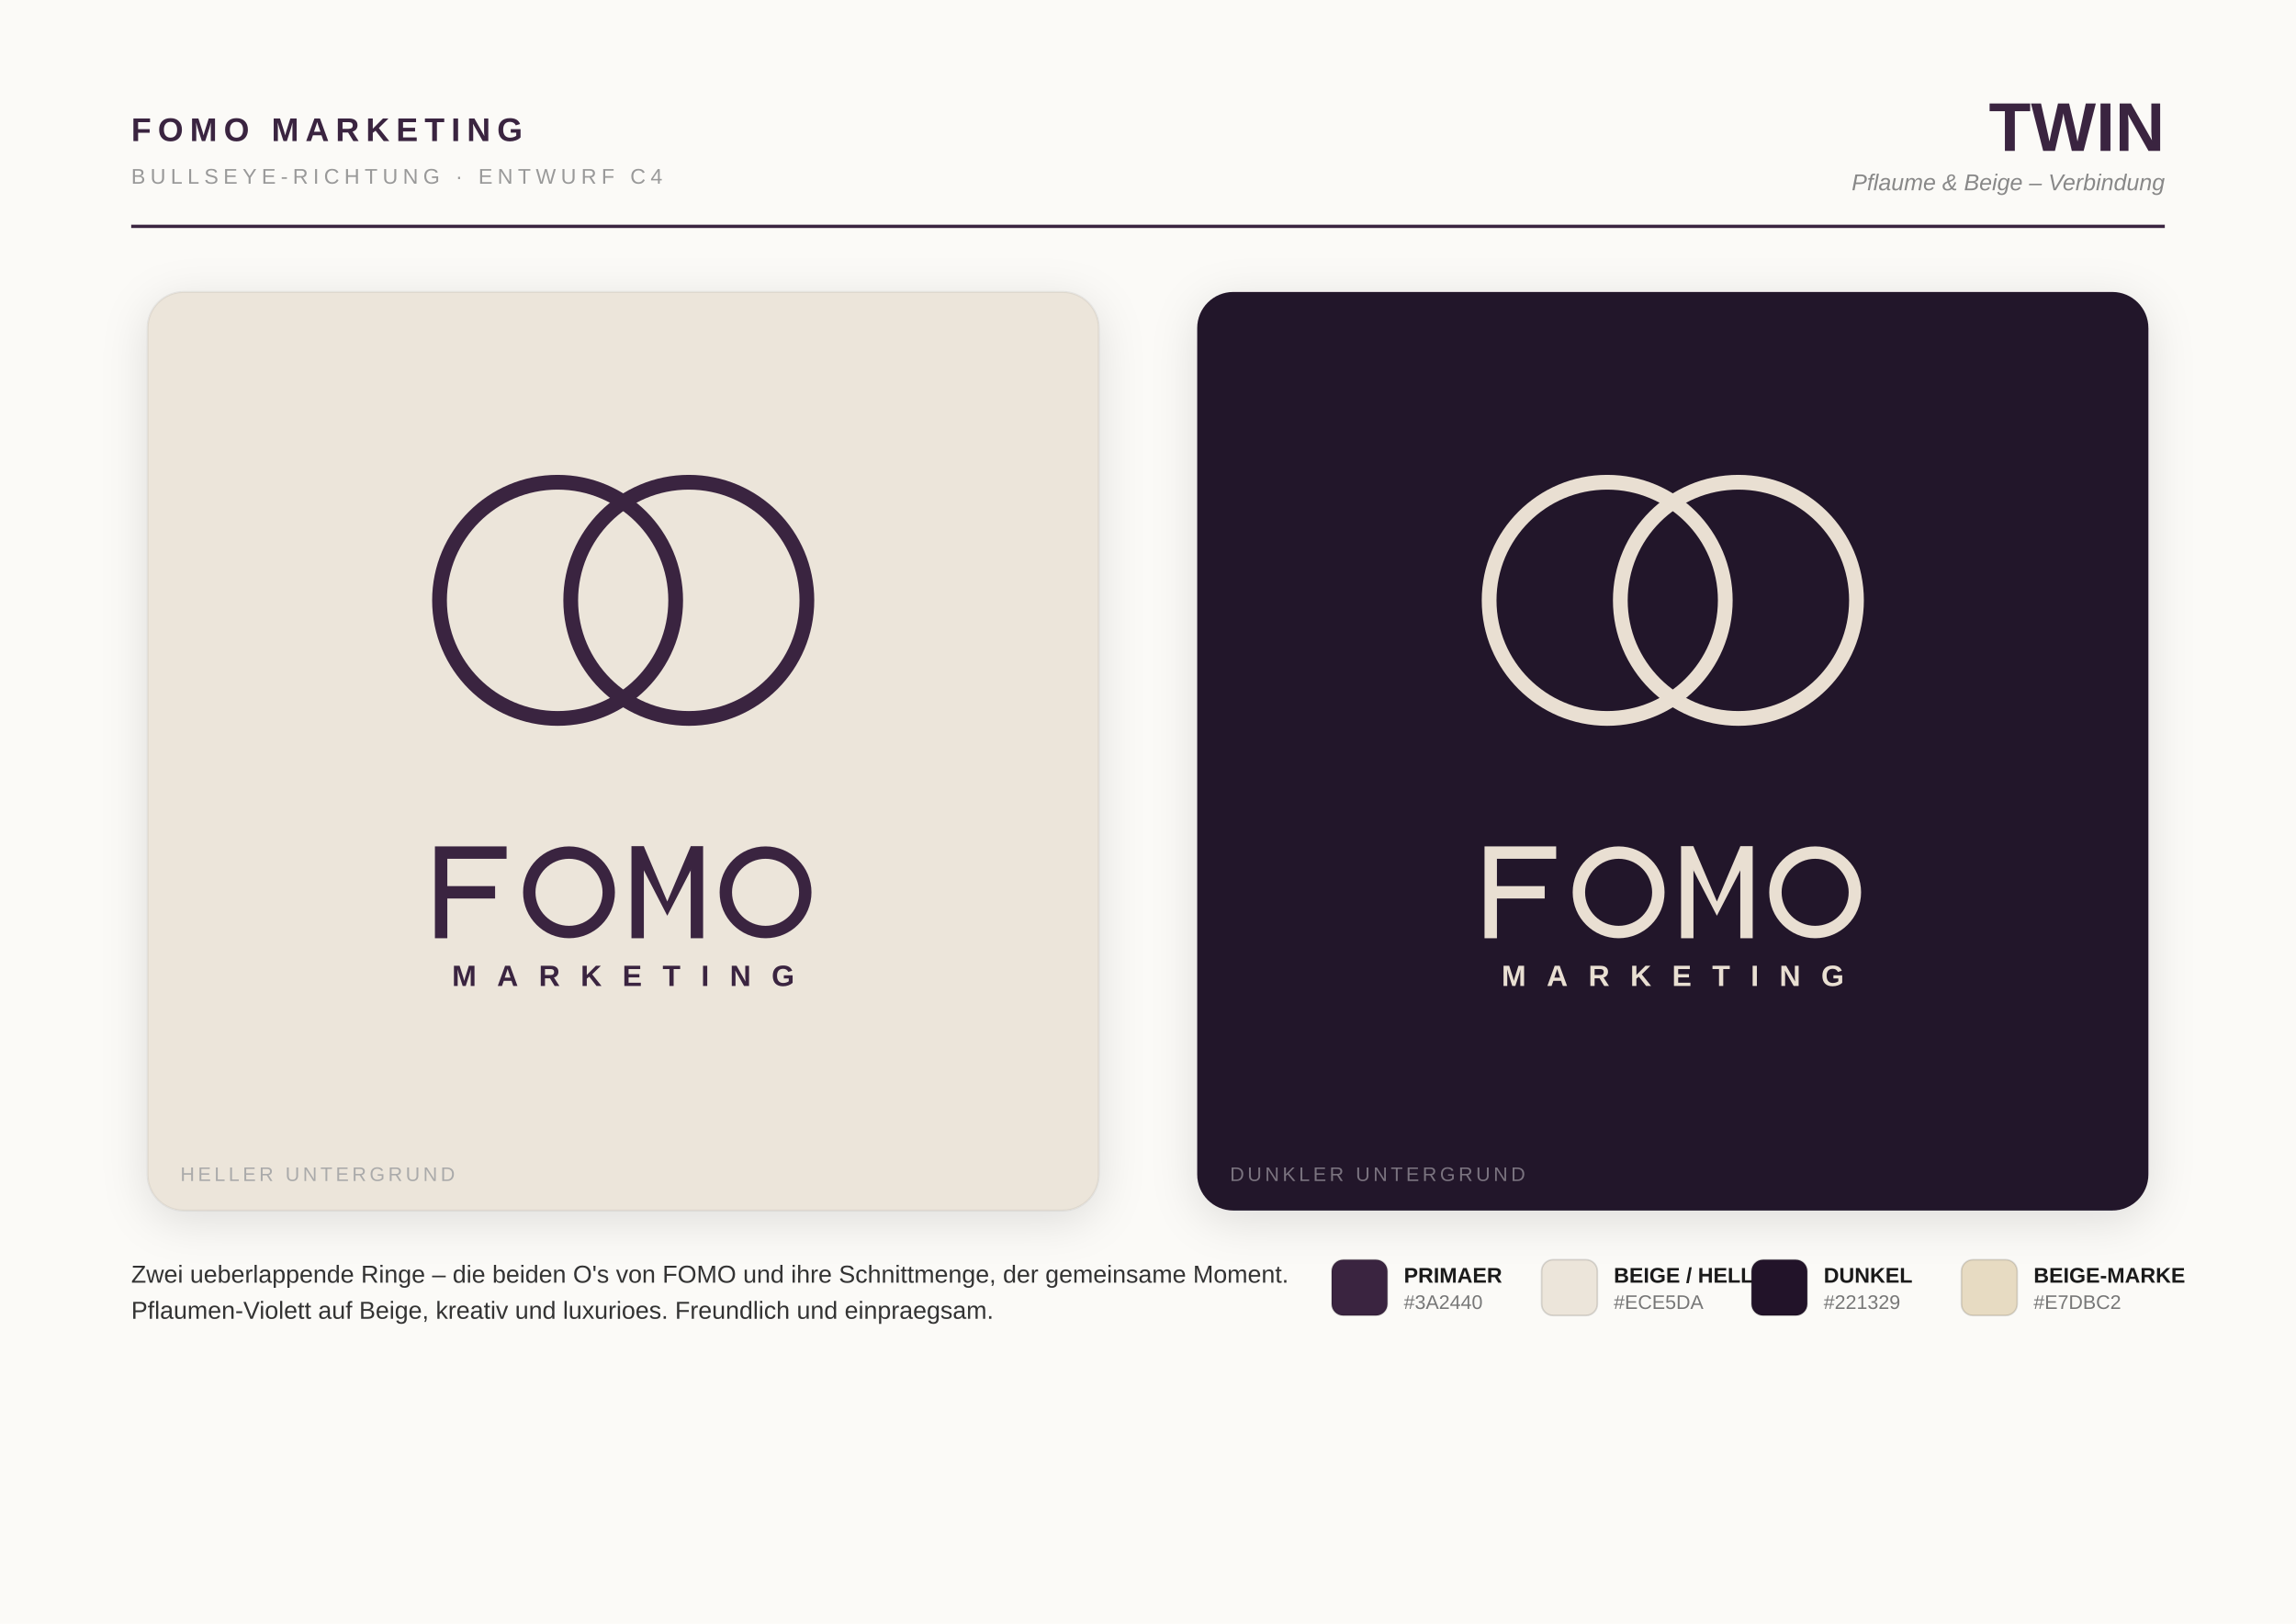
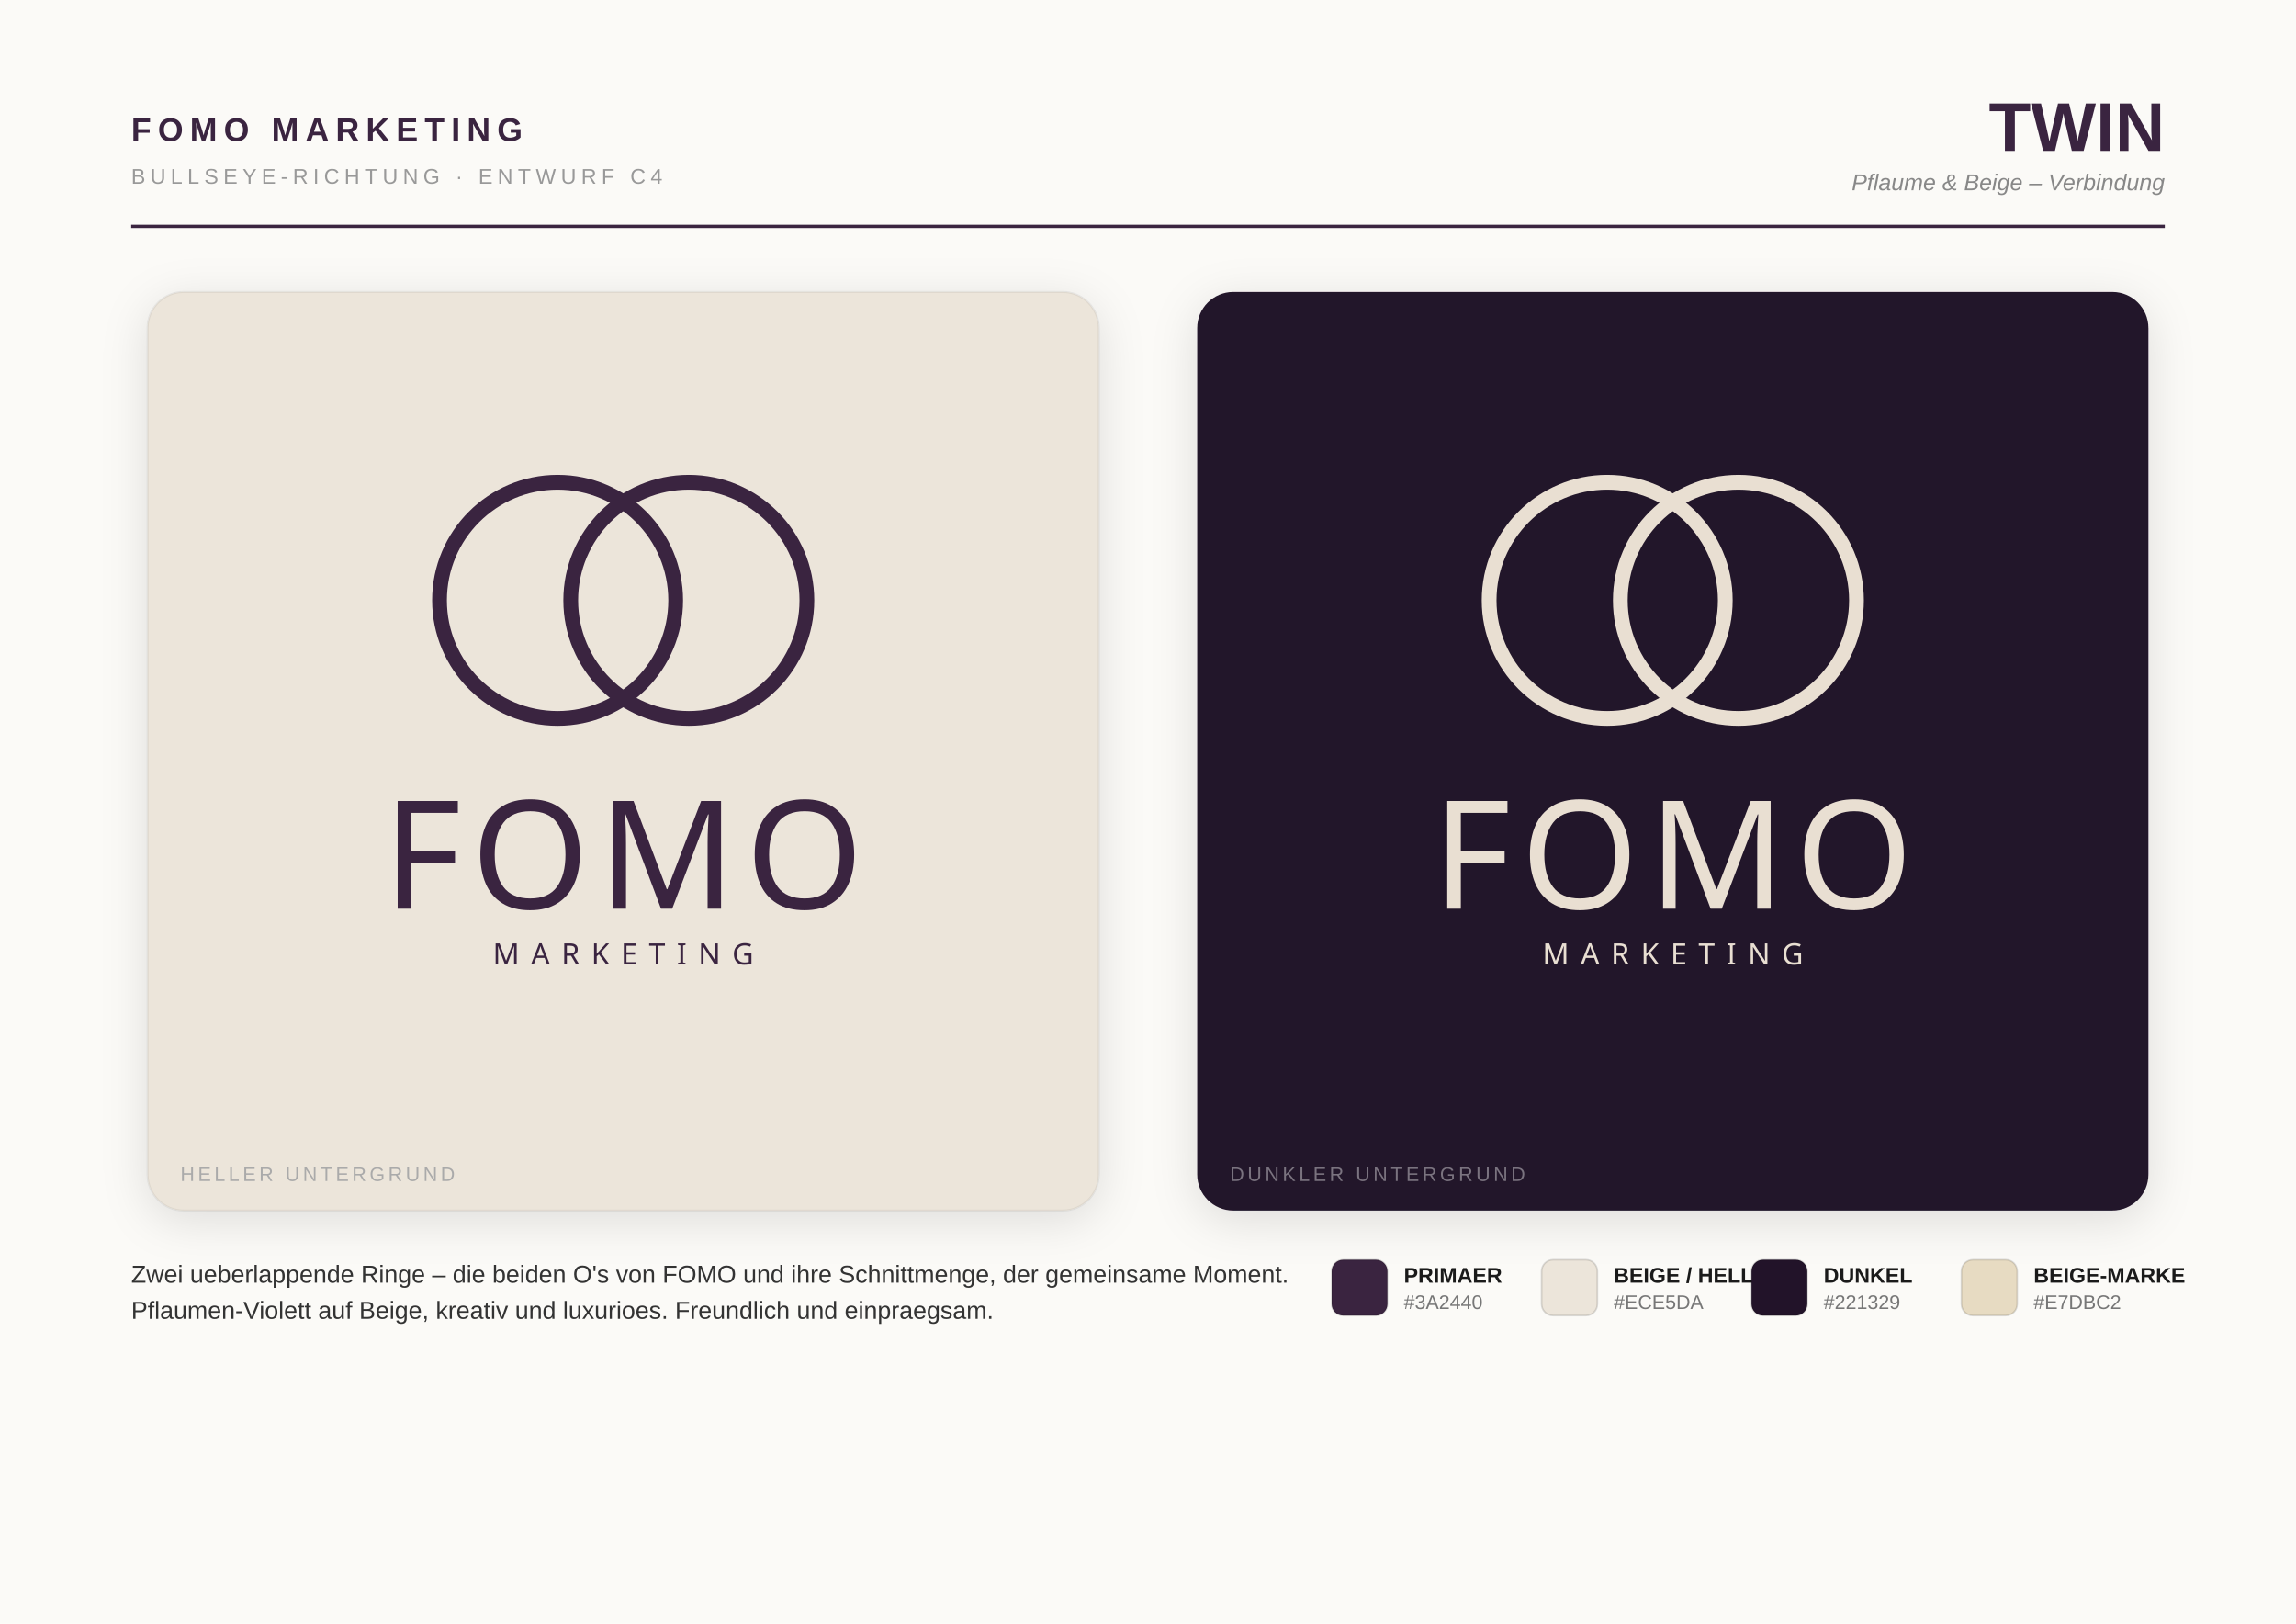
<svg xmlns="http://www.w3.org/2000/svg" width="1400" height="990" viewBox="0 0 1400 990">
  <defs>
    <filter id="soft" x="-20%" y="-20%" width="140%" height="140%">
      <feDropShadow dx="0" dy="6" stdDeviation="14" flood-color="#000" flood-opacity="0.12" />
    </filter>
  </defs>
  <rect width="1400" height="990" fill="#FBFAF7" />
  <text x="80" y="86" font-family="Liberation Sans, Arial, DejaVu Sans, sans-serif" font-size="20" font-weight="800" letter-spacing="4" fill="#3A2440">FOMO MARKETING</text>
  <text x="80" y="112" font-family="Liberation Sans, Arial, DejaVu Sans, sans-serif" font-size="13" letter-spacing="3" fill="#999">BULLSEYE-RICHTUNG · ENTWURF C4</text>
  <text x="1320" y="92" font-family="Liberation Sans, Arial, DejaVu Sans, sans-serif" font-size="42" font-weight="800" text-anchor="end" fill="#3A2440">TWIN</text>
  <text x="1320" y="116" font-family="Liberation Sans, Arial, DejaVu Sans, sans-serif" font-size="14" font-style="italic" text-anchor="end" fill="#888">Pflaume &amp; Beige – Verbindung</text>
  <line x1="80" y1="138" x2="1320" y2="138" stroke="#3A2440" stroke-width="2" />
  <rect x="90" y="178" width="580" height="560" rx="22" fill="#ECE5DA" stroke="#0000000f" stroke-width="1.2" filter="url(#soft)" />
  <rect x="730" y="178" width="580" height="560" rx="22" fill="#221329" filter="url(#soft)" />
  <g transform="translate(380.0 366.0) scale(1.0) translate(-380.0 -458.0)">
    <circle cx="340.0" cy="458.0" r="72.0" fill="none" stroke="#3A2440" stroke-width="9.0" />
    <circle cx="420.0" cy="458.0" r="72.0" fill="none" stroke="#3A2440" stroke-width="9.0" />
  </g>
-   <path fill="none" stroke="#3A2440" stroke-width="7.56" stroke-linecap="butt" stroke-linejoin="miter" stroke-miterlimit="8" d="M 268.98 516.00 L 268.98 572.00 M 268.98 519.78 L 308.88 519.78 M 268.98 544.00 L 301.89 544.00" />
-   <circle cx="346.96" cy="544.00" r="24.22" fill="none" stroke="#3A2440" stroke-width="7.56" stroke-linecap="butt" stroke-linejoin="miter" stroke-miterlimit="8" />
-   <rect x="385.04" y="516.00" width="7.56" height="56.00" fill="#3A2440" />
-   <rect x="421.16" y="516.00" width="7.56" height="56.00" fill="#3A2440" />
-   <path fill="#3A2440" d="M 385.04 516.00 L 392.60 516.00 L 406.88 549.60 L 421.16 516.00 L 428.72 516.00 L 406.88 558.29 Z" />
-   <circle cx="466.80" cy="544.00" r="24.22" fill="none" stroke="#3A2440" stroke-width="7.56" stroke-linecap="butt" stroke-linejoin="miter" stroke-miterlimit="8" />
-   <text x="380.00" y="601.12" font-family="Liberation Sans, Arial, DejaVu Sans, sans-serif" font-size="17.92" font-weight="600" letter-spacing="12.54" text-anchor="middle" fill="#3A2440">MARKETING</text>
+   <text x="380.0" y="554.0" font-family="Poppins SemiBold" font-size="92.0" letter-spacing="6.00" text-anchor="middle" fill="#3A2440">FOMO</text>
+   <text x="380.0" y="588.0" font-family="Poppins Medium" font-size="18.0" letter-spacing="7.00" text-anchor="middle" fill="#3A2440">MARKETING</text>
  <g transform="translate(1020.0 366.0) scale(1.0) translate(-1020.0 -458.0)">
    <circle cx="980.0" cy="458.0" r="72.0" fill="none" stroke="#E9DFD2" stroke-width="9.0" />
    <circle cx="1060.0" cy="458.0" r="72.0" fill="none" stroke="#E9DFD2" stroke-width="9.0" />
  </g>
-   <path fill="none" stroke="#E9DFD2" stroke-width="7.56" stroke-linecap="butt" stroke-linejoin="miter" stroke-miterlimit="8" d="M 908.98 516.00 L 908.98 572.00 M 908.98 519.78 L 948.88 519.78 M 908.98 544.00 L 941.89 544.00" />
-   <circle cx="986.96" cy="544.00" r="24.22" fill="none" stroke="#E9DFD2" stroke-width="7.56" stroke-linecap="butt" stroke-linejoin="miter" stroke-miterlimit="8" />
-   <rect x="1025.04" y="516.00" width="7.56" height="56.00" fill="#E9DFD2" />
-   <rect x="1061.16" y="516.00" width="7.56" height="56.00" fill="#E9DFD2" />
-   <path fill="#E9DFD2" d="M 1025.04 516.00 L 1032.60 516.00 L 1046.88 549.60 L 1061.16 516.00 L 1068.72 516.00 L 1046.88 558.29 Z" />
-   <circle cx="1106.80" cy="544.00" r="24.22" fill="none" stroke="#E9DFD2" stroke-width="7.56" stroke-linecap="butt" stroke-linejoin="miter" stroke-miterlimit="8" />
-   <text x="1020.00" y="601.12" font-family="Liberation Sans, Arial, DejaVu Sans, sans-serif" font-size="17.92" font-weight="600" letter-spacing="12.54" text-anchor="middle" fill="#E9DFD2">MARKETING</text>
+   <text x="1020.0" y="554.0" font-family="Poppins SemiBold" font-size="92.0" letter-spacing="6.00" text-anchor="middle" fill="#E9DFD2">FOMO</text>
+   <text x="1020.0" y="588.0" font-family="Poppins Medium" font-size="18.0" letter-spacing="7.00" text-anchor="middle" fill="#E9DFD2">MARKETING</text>
  <text x="110" y="720" font-family="Liberation Sans, Arial, DejaVu Sans, sans-serif" font-size="12" letter-spacing="2" fill="#aaa">HELLER UNTERGRUND</text>
  <text x="750" y="720" font-family="Liberation Sans, Arial, DejaVu Sans, sans-serif" font-size="12" letter-spacing="2" fill="#ffffff66">DUNKLER UNTERGRUND</text>
  <text x="80" y="782" font-family="Liberation Sans, Arial, DejaVu Sans, sans-serif" font-size="15" fill="#333">Zwei ueberlappende Ringe – die beiden O's von FOMO und ihre Schnittmenge, der gemeinsame Moment.</text>
  <text x="80" y="804" font-family="Liberation Sans, Arial, DejaVu Sans, sans-serif" font-size="15" fill="#333">Pflaumen-Violett auf Beige, kreativ und luxurioes. Freundlich und einpraegsam.</text>
  <rect x="812" y="768" width="34" height="34" rx="7" fill="#3A2440" stroke="#00000022" stroke-width="1" />
  <text x="856" y="782" font-family="Liberation Sans, Arial, DejaVu Sans, sans-serif" font-size="13" font-weight="700" fill="#1a1a1a">PRIMAER</text>
  <text x="856" y="798" font-family="Liberation Sans, Arial, DejaVu Sans, sans-serif" font-size="12" fill="#777">#3A2440</text>
  <rect x="940" y="768" width="34" height="34" rx="7" fill="#ECE5DA" stroke="#00000022" stroke-width="1" />
  <text x="984" y="782" font-family="Liberation Sans, Arial, DejaVu Sans, sans-serif" font-size="13" font-weight="700" fill="#1a1a1a">BEIGE / HELL</text>
  <text x="984" y="798" font-family="Liberation Sans, Arial, DejaVu Sans, sans-serif" font-size="12" fill="#777">#ECE5DA</text>
  <rect x="1068" y="768" width="34" height="34" rx="7" fill="#221329" stroke="#00000022" stroke-width="1" />
  <text x="1112" y="782" font-family="Liberation Sans, Arial, DejaVu Sans, sans-serif" font-size="13" font-weight="700" fill="#1a1a1a">DUNKEL</text>
  <text x="1112" y="798" font-family="Liberation Sans, Arial, DejaVu Sans, sans-serif" font-size="12" fill="#777">#221329</text>
  <rect x="1196" y="768" width="34" height="34" rx="7" fill="#E7DBC2" stroke="#00000022" stroke-width="1" />
  <text x="1240" y="782" font-family="Liberation Sans, Arial, DejaVu Sans, sans-serif" font-size="13" font-weight="700" fill="#1a1a1a">BEIGE-MARKE</text>
  <text x="1240" y="798" font-family="Liberation Sans, Arial, DejaVu Sans, sans-serif" font-size="12" fill="#777">#E7DBC2</text>
</svg>
